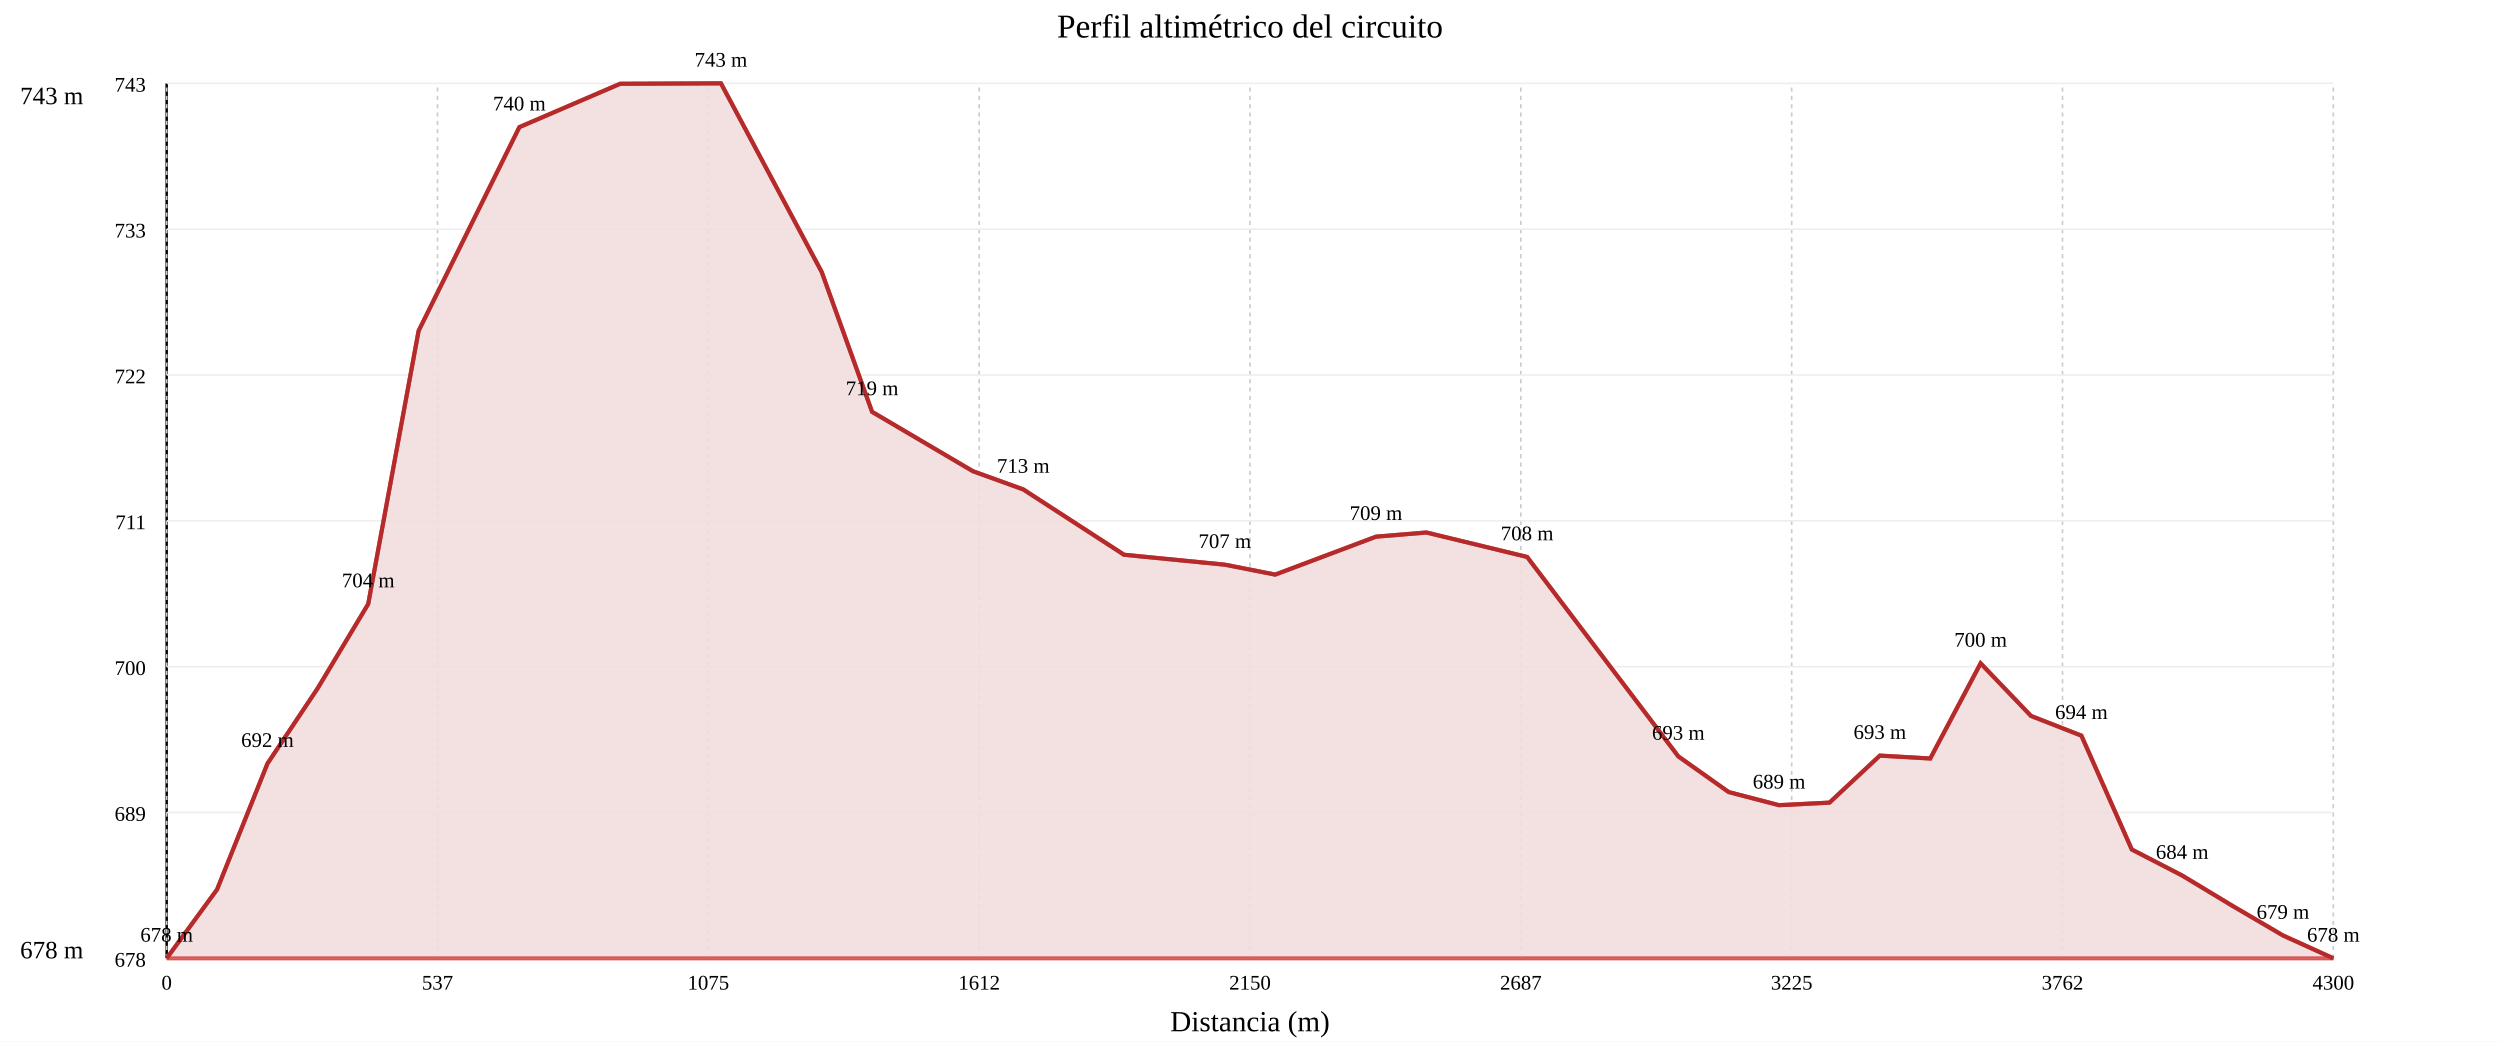
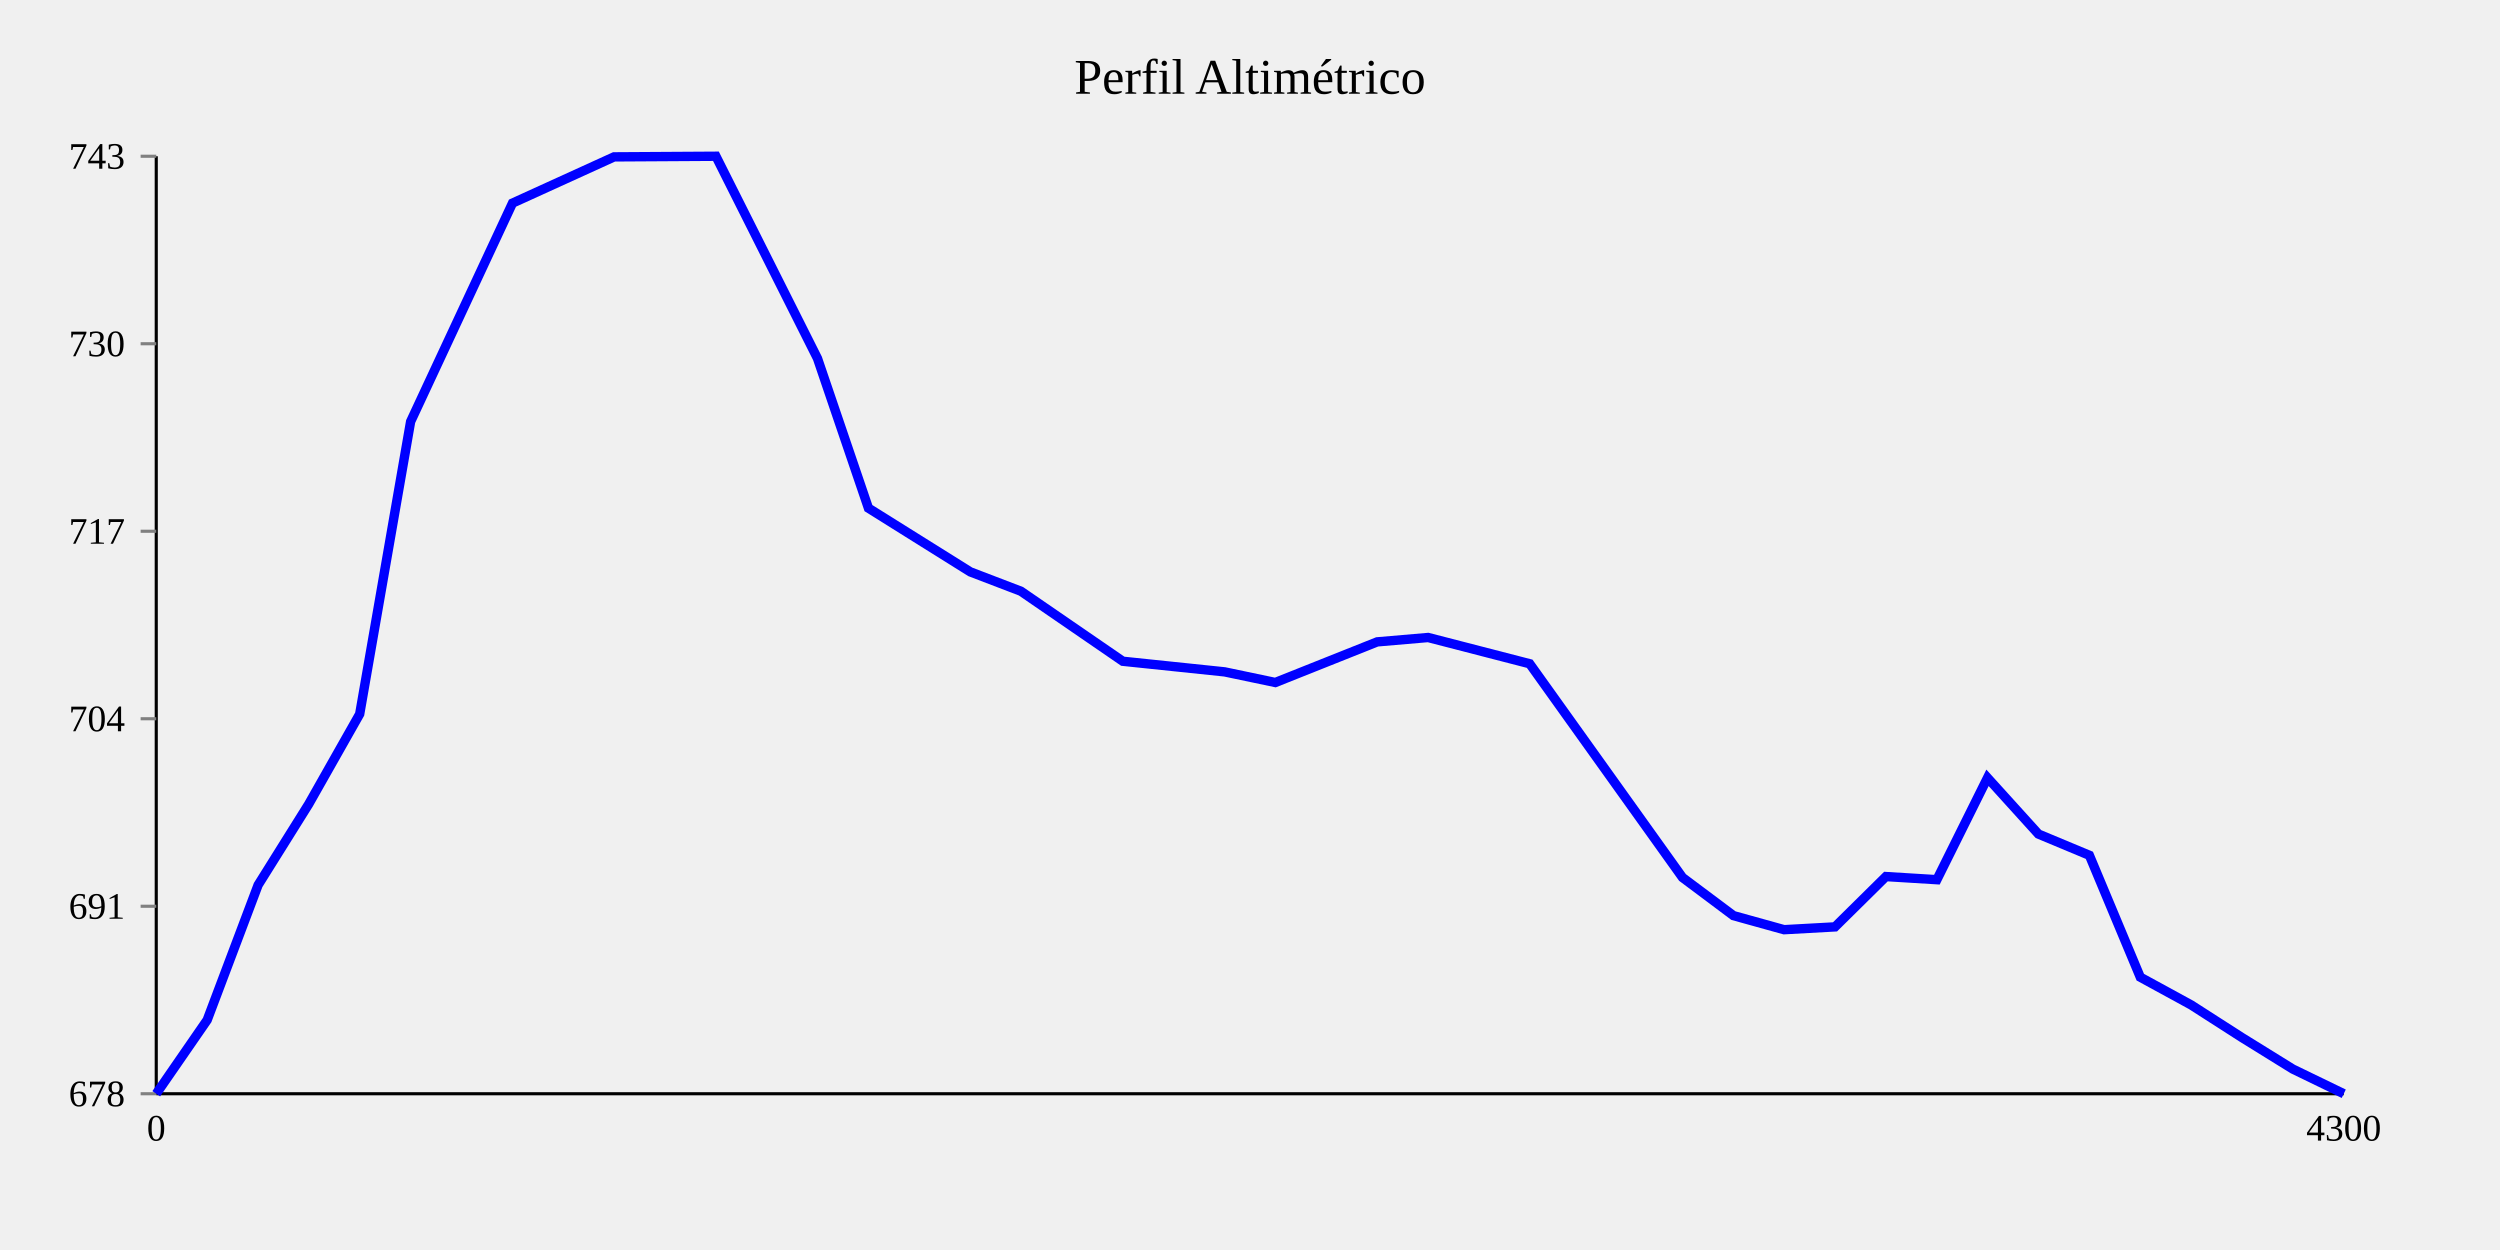
- <svg xmlns="http://www.w3.org/2000/svg" width="1200" height="500" viewBox="0 0 1200 500">
-   <rect x="0" y="0" width="1200" height="500" stroke="none" fill="white" stroke-width="1" />
-   <line x1="80" y1="460" x2="1120" y2="460" stroke="#000000" stroke-width="1.2" />
-   <line x1="80" y1="40" x2="80" y2="460" stroke="#000000" stroke-width="1.2" />
-   <text x="40" y="50" font-size="12" text-anchor="end">743 m</text>
-   <text x="40" y="460" font-size="12" text-anchor="end">678 m</text>
-   <text x="600.0" y="495" font-size="14" text-anchor="middle">Distancia (m)</text>
-   <line x1="80.0" y1="460" x2="80.0" y2="40" stroke="#cccccc" stroke-width="0.8" stroke-dasharray="2,2" />
-   <text x="80.0" y="475" font-size="10" text-anchor="middle">0</text>
-   <line x1="210.0" y1="460" x2="210.0" y2="40" stroke="#cccccc" stroke-width="0.8" stroke-dasharray="2,2" />
-   <text x="210.0" y="475" font-size="10" text-anchor="middle">537</text>
-   <line x1="340.0" y1="460" x2="340.0" y2="40" stroke="#cccccc" stroke-width="0.8" stroke-dasharray="2,2" />
-   <text x="340.0" y="475" font-size="10" text-anchor="middle">1075</text>
-   <line x1="470.0" y1="460" x2="470.0" y2="40" stroke="#cccccc" stroke-width="0.8" stroke-dasharray="2,2" />
-   <text x="470.0" y="475" font-size="10" text-anchor="middle">1612</text>
-   <line x1="600.0" y1="460" x2="600.0" y2="40" stroke="#cccccc" stroke-width="0.8" stroke-dasharray="2,2" />
-   <text x="600.0" y="475" font-size="10" text-anchor="middle">2150</text>
-   <line x1="730.0" y1="460" x2="730.0" y2="40" stroke="#cccccc" stroke-width="0.8" stroke-dasharray="2,2" />
-   <text x="730.0" y="475" font-size="10" text-anchor="middle">2687</text>
-   <line x1="860.0" y1="460" x2="860.0" y2="40" stroke="#cccccc" stroke-width="0.8" stroke-dasharray="2,2" />
-   <text x="860.0" y="475" font-size="10" text-anchor="middle">3225</text>
-   <line x1="990.0" y1="460" x2="990.0" y2="40" stroke="#cccccc" stroke-width="0.8" stroke-dasharray="2,2" />
-   <text x="990.0" y="475" font-size="10" text-anchor="middle">3762</text>
-   <line x1="1120.0" y1="460" x2="1120.0" y2="40" stroke="#cccccc" stroke-width="0.8" stroke-dasharray="2,2" />
-   <text x="1120.0" y="475" font-size="10" text-anchor="middle">4300</text>
-   <line x1="80" y1="460.0" x2="1120" y2="460.0" stroke="#eeeeee" stroke-width="0.8" />
-   <text x="70" y="464.0" font-size="10" text-anchor="end">678</text>
-   <line x1="80" y1="390.0" x2="1120" y2="390.0" stroke="#eeeeee" stroke-width="0.8" />
-   <text x="70" y="394.0" font-size="10" text-anchor="end">689</text>
-   <line x1="80" y1="320.0" x2="1120" y2="320.0" stroke="#eeeeee" stroke-width="0.8" />
-   <text x="70" y="324.0" font-size="10" text-anchor="end">700</text>
-   <line x1="80" y1="250.0" x2="1120" y2="250.0" stroke="#eeeeee" stroke-width="0.8" />
-   <text x="70" y="254.0" font-size="10" text-anchor="end">711</text>
-   <line x1="80" y1="180.0" x2="1120" y2="180.0" stroke="#eeeeee" stroke-width="0.8" />
-   <text x="70" y="184.0" font-size="10" text-anchor="end">722</text>
-   <line x1="80" y1="110.0" x2="1120" y2="110.0" stroke="#eeeeee" stroke-width="0.8" />
-   <text x="70" y="114.0" font-size="10" text-anchor="end">733</text>
-   <line x1="80" y1="40.0" x2="1120" y2="40.0" stroke="#eeeeee" stroke-width="0.8" />
-   <text x="70" y="44.0" font-size="10" text-anchor="end">743</text>
-   <polyline points="80.00,460.00 104.19,426.95 128.37,366.54 152.56,330.27 176.74,289.91 200.93,158.80 249.30,61.02 297.67,40.21 346.05,40.00 394.42,130.56 418.60,197.69 466.98,226.18 491.16,234.92 539.53,266.28 587.91,271.05 612.09,275.81 660.47,257.60 684.65,255.60 733.02,267.34 757.21,299.25 805.58,363.06 829.77,380.20 853.95,386.49 878.14,385.26 902.33,362.69 926.51,364.08 950.70,318.40 974.88,343.65 999.07,353.11 1023.26,407.76 1047.44,420.25 1071.63,434.84 1095.81,449.01 1120.00,460.00 1120.00,460.00 80.00,460.00" stroke="#d9534f" stroke-width="2" fill="#f2dede" opacity="0.9" />
-   <polyline points="80.00,460.00 104.19,426.95 128.37,366.54 152.56,330.27 176.74,289.91 200.93,158.80 249.30,61.02 297.67,40.21 346.05,40.00 394.42,130.56 418.60,197.69 466.98,226.18 491.16,234.92 539.53,266.28 587.91,271.05 612.09,275.81 660.47,257.60 684.65,255.60 733.02,267.34 757.21,299.25 805.58,363.06 829.77,380.20 853.95,386.49 878.14,385.26 902.33,362.69 926.51,364.08 950.70,318.40 974.88,343.65 999.07,353.11 1023.26,407.76 1047.44,420.25 1071.63,434.84 1095.81,449.01 1120.00,460.00" stroke="#b52b2b" stroke-width="2" fill="none" />
-   <line x1="80.0" y1="460.0" x2="80.0" y2="460.0" stroke="#000000" stroke-width="1" />
-   <text x="80.0" y="452.0" font-size="10" text-anchor="middle">678 m</text>
-   <line x1="104.186" y1="426.952" x2="104.186" y2="426.952" stroke="#000000" stroke-width="1" />
-   <line x1="128.372" y1="366.535" x2="128.372" y2="366.535" stroke="#000000" stroke-width="1" />
-   <text x="128.372" y="358.535" font-size="10" text-anchor="middle">692 m</text>
-   <line x1="152.558" y1="330.266" x2="152.558" y2="330.266" stroke="#000000" stroke-width="1" />
-   <line x1="176.744" y1="289.909" x2="176.744" y2="289.909" stroke="#000000" stroke-width="1" />
-   <text x="176.744" y="281.909" font-size="10" text-anchor="middle">704 m</text>
-   <line x1="200.93" y1="158.799" x2="200.93" y2="158.799" stroke="#000000" stroke-width="1" />
-   <line x1="249.302" y1="61.02" x2="249.302" y2="61.02" stroke="#000000" stroke-width="1" />
-   <text x="249.302" y="53.02" font-size="10" text-anchor="middle">740 m</text>
-   <line x1="297.674" y1="40.214" x2="297.674" y2="40.214" stroke="#000000" stroke-width="1" />
-   <line x1="346.047" y1="40.0" x2="346.047" y2="40.0" stroke="#000000" stroke-width="1" />
-   <text x="346.047" y="32.0" font-size="10" text-anchor="middle">743 m</text>
-   <line x1="394.419" y1="130.555" x2="394.419" y2="130.555" stroke="#000000" stroke-width="1" />
-   <line x1="418.605" y1="197.692" x2="418.605" y2="197.692" stroke="#000000" stroke-width="1" />
-   <text x="418.605" y="189.692" font-size="10" text-anchor="middle">719 m</text>
-   <line x1="466.977" y1="226.183" x2="466.977" y2="226.183" stroke="#000000" stroke-width="1" />
-   <line x1="491.163" y1="234.924" x2="491.163" y2="234.924" stroke="#000000" stroke-width="1" />
-   <text x="491.163" y="226.924" font-size="10" text-anchor="middle">713 m</text>
-   <line x1="539.535" y1="266.276" x2="539.535" y2="266.276" stroke="#000000" stroke-width="1" />
-   <line x1="587.907" y1="271.051" x2="587.907" y2="271.051" stroke="#000000" stroke-width="1" />
-   <text x="587.907" y="263.051" font-size="10" text-anchor="middle">707 m</text>
-   <line x1="612.093" y1="275.812" x2="612.093" y2="275.812" stroke="#000000" stroke-width="1" />
-   <line x1="660.465" y1="257.596" x2="660.465" y2="257.596" stroke="#000000" stroke-width="1" />
-   <text x="660.465" y="249.596" font-size="10" text-anchor="middle">709 m</text>
-   <line x1="684.651" y1="255.599" x2="684.651" y2="255.599" stroke="#000000" stroke-width="1" />
-   <line x1="733.023" y1="267.336" x2="733.023" y2="267.336" stroke="#000000" stroke-width="1" />
-   <text x="733.023" y="259.336" font-size="10" text-anchor="middle">708 m</text>
-   <line x1="757.209" y1="299.247" x2="757.209" y2="299.247" stroke="#000000" stroke-width="1" />
-   <line x1="805.581" y1="363.062" x2="805.581" y2="363.062" stroke="#000000" stroke-width="1" />
-   <text x="805.581" y="355.062" font-size="10" text-anchor="middle">693 m</text>
-   <line x1="829.767" y1="380.195" x2="829.767" y2="380.195" stroke="#000000" stroke-width="1" />
-   <line x1="853.953" y1="386.492" x2="853.953" y2="386.492" stroke="#000000" stroke-width="1" />
-   <text x="853.953" y="378.492" font-size="10" text-anchor="middle">689 m</text>
-   <line x1="878.14" y1="385.256" x2="878.14" y2="385.256" stroke="#000000" stroke-width="1" />
-   <line x1="902.326" y1="362.695" x2="902.326" y2="362.695" stroke="#000000" stroke-width="1" />
-   <text x="902.326" y="354.695" font-size="10" text-anchor="middle">693 m</text>
-   <line x1="926.512" y1="364.075" x2="926.512" y2="364.075" stroke="#000000" stroke-width="1" />
-   <line x1="950.698" y1="318.396" x2="950.698" y2="318.396" stroke="#000000" stroke-width="1" />
-   <text x="950.698" y="310.396" font-size="10" text-anchor="middle">700 m</text>
-   <line x1="974.884" y1="343.653" x2="974.884" y2="343.653" stroke="#000000" stroke-width="1" />
-   <line x1="999.07" y1="353.113" x2="999.07" y2="353.113" stroke="#000000" stroke-width="1" />
-   <text x="999.07" y="345.113" font-size="10" text-anchor="middle">694 m</text>
-   <line x1="1023.256" y1="407.756" x2="1023.256" y2="407.756" stroke="#000000" stroke-width="1" />
-   <line x1="1047.442" y1="420.247" x2="1047.442" y2="420.247" stroke="#000000" stroke-width="1" />
-   <text x="1047.442" y="412.247" font-size="10" text-anchor="middle">684 m</text>
-   <line x1="1071.628" y1="434.836" x2="1071.628" y2="434.836" stroke="#000000" stroke-width="1" />
-   <line x1="1095.814" y1="449.008" x2="1095.814" y2="449.008" stroke="#000000" stroke-width="1" />
-   <text x="1095.814" y="441.008" font-size="10" text-anchor="middle">679 m</text>
-   <line x1="1120.0" y1="460.0" x2="1120.0" y2="460.0" stroke="#000000" stroke-width="1" />
-   <text x="1120.0" y="452.0" font-size="10" text-anchor="middle">678 m</text>
-   <text x="600.0" y="18" font-size="16" text-anchor="middle">Perfil altimétrico del circuito</text>
+ <svg xmlns="http://www.w3.org/2000/svg" width="800" height="400" viewBox="0 0 800 400">
+   <line x1="50" y1="350" x2="750" y2="350" stroke="black" stroke-width="1" />
+   <line x1="50" y1="50" x2="50" y2="350" stroke="black" stroke-width="1" />
+   <text x="50" y="365" font-size="12" text-anchor="middle">0</text>
+   <text x="750" y="365" font-size="12" text-anchor="middle">4300</text>
+   <line x1="45" y1="350.0" x2="50" y2="350.0" stroke="gray" stroke-width="1" />
+   <text x="40" y="354.0" font-size="12" text-anchor="end">678</text>
+   <line x1="45" y1="290" x2="50" y2="290" stroke="gray" stroke-width="1" />
+   <text x="40" y="294" font-size="12" text-anchor="end">691</text>
+   <line x1="45" y1="230" x2="50" y2="230" stroke="gray" stroke-width="1" />
+   <text x="40" y="234" font-size="12" text-anchor="end">704</text>
+   <line x1="45" y1="170" x2="50" y2="170" stroke="gray" stroke-width="1" />
+   <text x="40" y="174" font-size="12" text-anchor="end">717</text>
+   <line x1="45" y1="110" x2="50" y2="110" stroke="gray" stroke-width="1" />
+   <text x="40" y="114" font-size="12" text-anchor="end">730</text>
+   <line x1="45" y1="50.0" x2="50" y2="50.0" stroke="gray" stroke-width="1" />
+   <text x="40" y="54.0" font-size="12" text-anchor="end">743</text>
+   <polyline points="50.0,350.0 66.3,326.4 82.6,283.2 98.8,257.3 115.1,228.5 131.4,134.9 164.0,65.0 196.5,50.2 229.1,50.0 261.6,114.7 277.9,162.6 310.5,183.0 326.7,189.2 359.3,211.6 391.9,215.0 408.1,218.4 440.7,205.4 457.0,204.0 489.5,212.4 505.8,235.2 538.4,280.8 554.7,293.0 570.9,297.5 587.2,296.6 603.5,280.5 619.8,281.5 636.0,248.9 652.3,266.9 668.6,273.7 684.9,312.7 701.2,321.6 717.4,332.0 733.7,342.1 750.0,350.0" stroke="blue" stroke-width="3" fill="none" />
+   <text x="400" y="30" font-size="16" text-anchor="middle">Perfil Altimétrico</text>
</svg>
